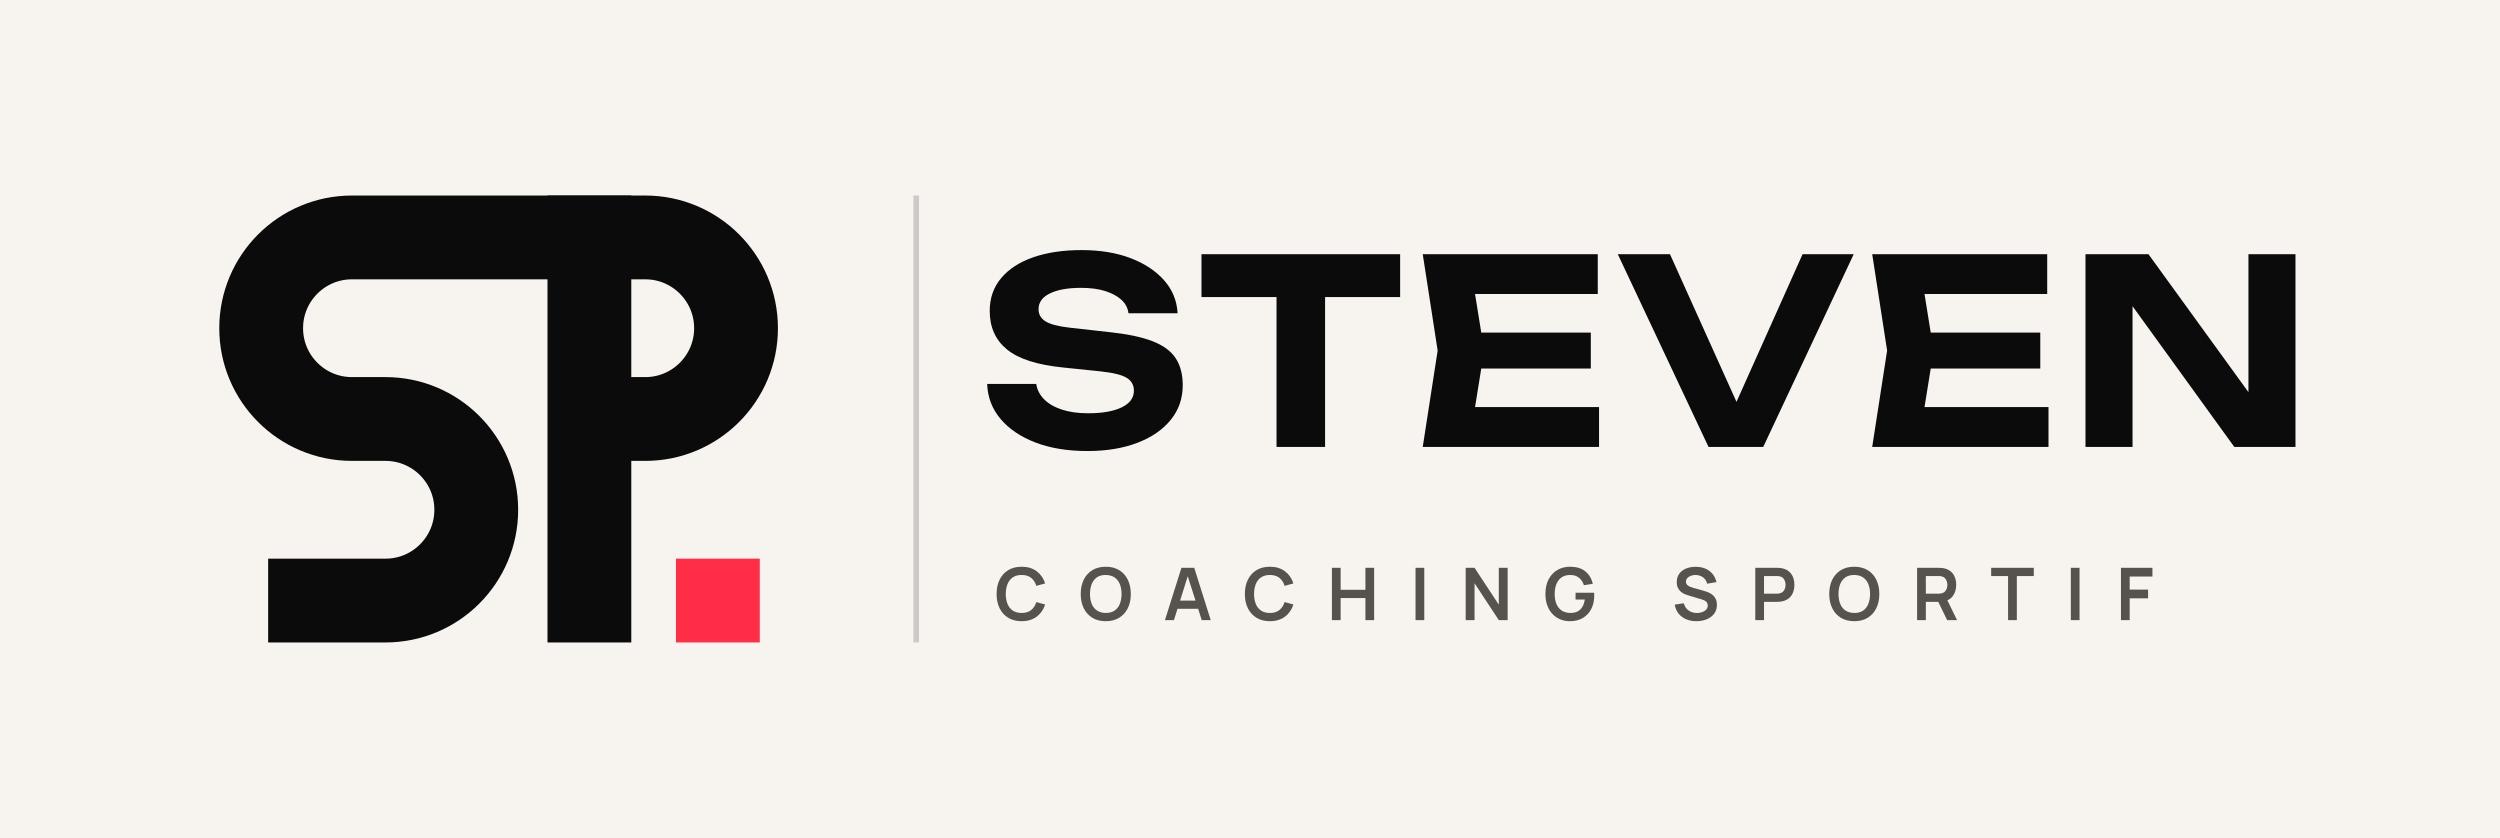
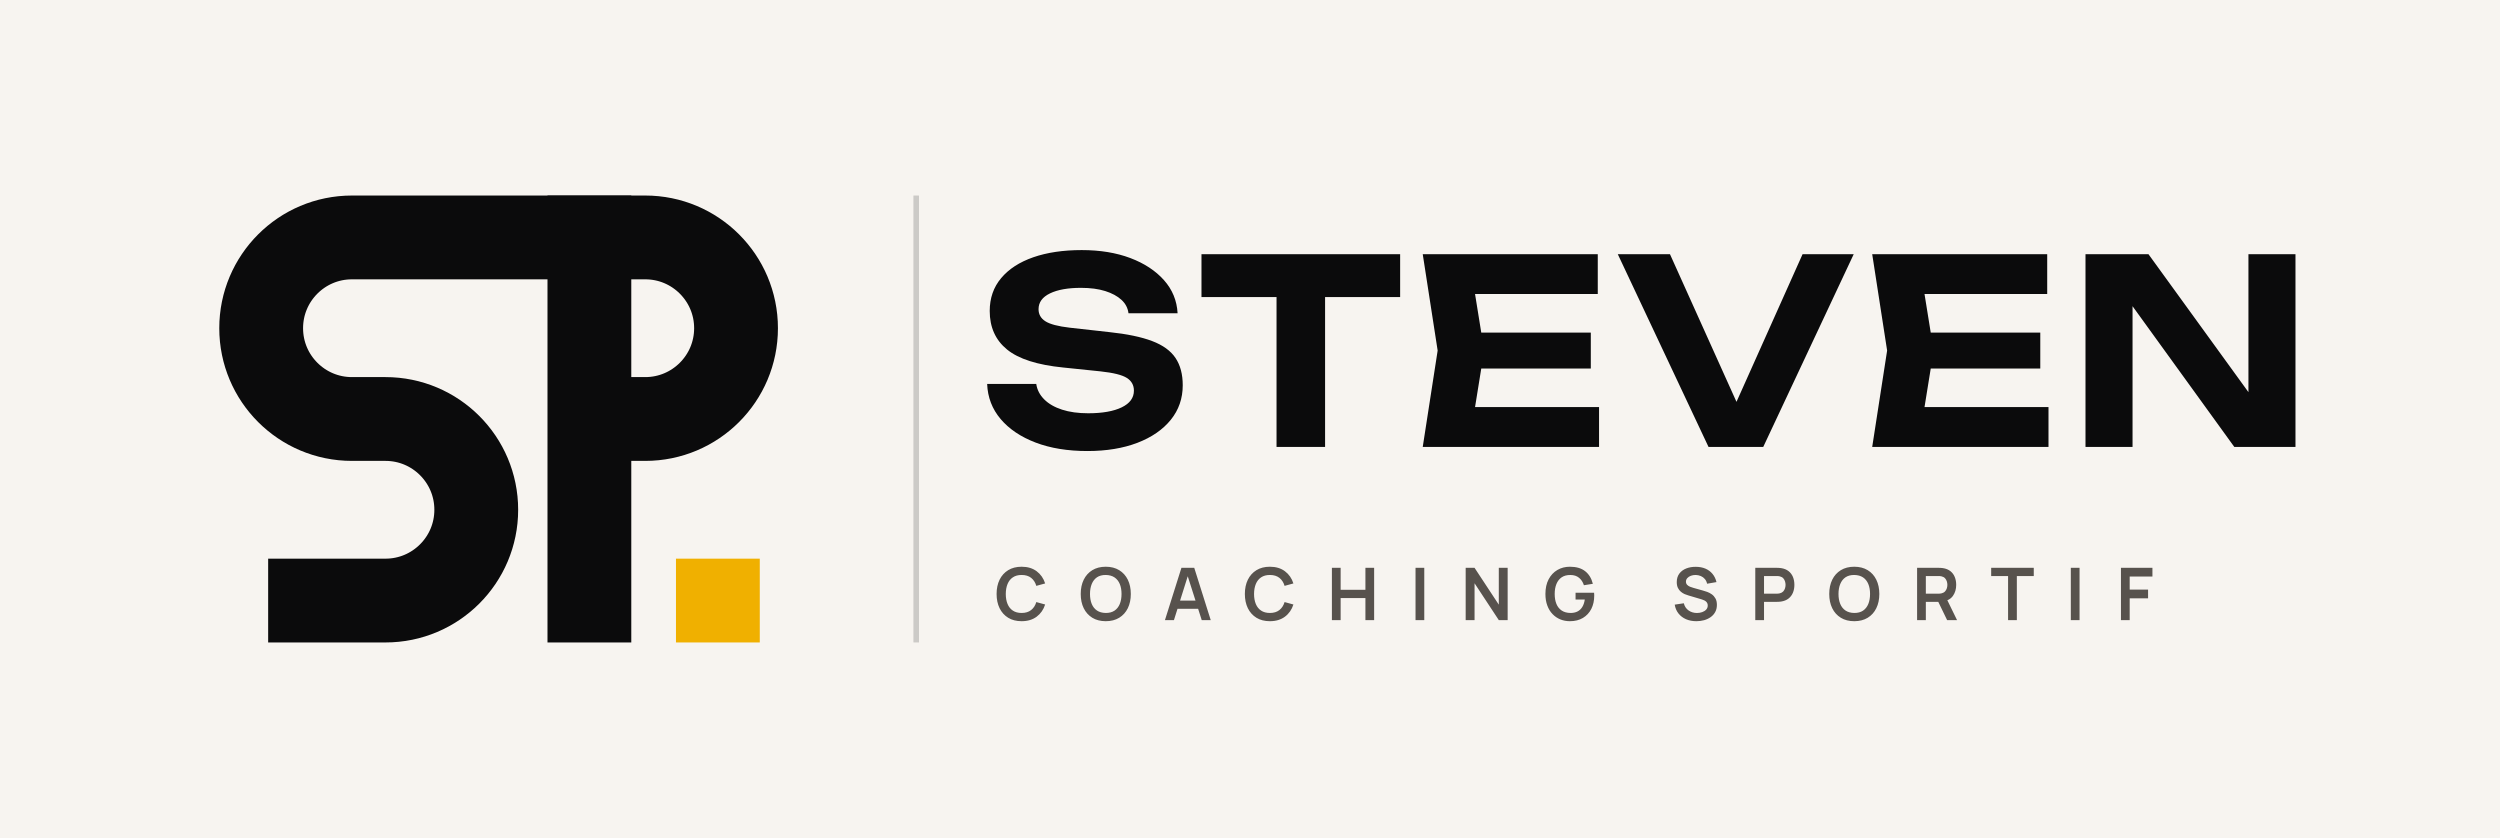
<svg xmlns="http://www.w3.org/2000/svg" viewBox="0 0 895 300" width="895" height="300">
  <defs>
    <linearGradient id="metal" x1="0" y1="0" x2="0" y2="1">
      <stop offset="0" stop-color="#FFFFFF" />
      <stop offset=".55" stop-color="#E9E4DE" />
      <stop offset="1" stop-color="#BDB6AE" />
    </linearGradient>
-     <linearGradient id="redg" x1="0" y1="0" x2="1" y2="1">
-       <stop offset="0" stop-color="#FF4D63" />
-       <stop offset="1" stop-color="#C8102E" />
+     <linearGradient id="yellowg" x1="0" y1="0" x2="1" y2="1">
+       <stop offset="0" stop-color="#FFE45C" />
+       <stop offset="1" stop-color="#E6B400" />
    </linearGradient>
    <linearGradient id="tile" x1="0" y1="0" x2="1" y2="1">
      <stop offset="0" stop-color="#1A1A1C" />
      <stop offset="1" stop-color="#0B0B0C" />
    </linearGradient>
  </defs>
  <rect width="895" height="300" fill="#F7F4F0" />
  <g transform="translate(60 30) scale(1)">
    <g transform="translate(6 0)">
      <g fill="none" stroke-linejoin="round" stroke-linecap="butt" stroke-width="30">
        <path d="M30 185 H72 A32.5 32.5 0 0 0 72 120 H60 A32.5 32.5 0 0 1 60 55 H165 A32.5 32.5 0 0 1 165 120 H145" stroke="#0B0B0C" />
        <path d="M145 40 V200" stroke="#0B0B0C" />
      </g>
-       <rect x="176" y="170" width="30" height="30" fill="#FF2D46" />
+       <rect x="176" y="170" width="30" height="30" fill="#F0B000" />
    </g>
  </g>
  <rect x="327" y="70" width="2" height="160" fill="#0B0B0C" opacity=".18" />
  <path d="M353.40 137.46L353.40 137.46L370.98 137.46Q371.44 140.59 373.83 142.98Q376.22 145.37 380.22 146.66Q384.22 147.95 389.56 147.95L389.56 147.95Q397.20 147.95 401.57 145.83Q405.94 143.72 405.94 139.85L405.94 139.85Q405.94 136.91 403.41 135.30Q400.88 133.69 393.98 132.95L393.98 132.95L380.64 131.57Q366.74 130.19 360.53 125.13Q354.32 120.07 354.32 111.33L354.32 111.33Q354.32 104.43 358.42 99.56Q362.51 94.68 369.92 92.10Q377.32 89.53 387.26 89.53L387.26 89.53Q397.10 89.53 404.65 92.38Q412.19 95.23 416.70 100.29Q421.21 105.35 421.58 112.16L421.58 112.16L404.00 112.16Q403.64 109.31 401.47 107.33Q399.31 105.35 395.68 104.20Q392.04 103.05 386.98 103.05L386.98 103.05Q379.99 103.05 375.90 105.03Q371.80 107.01 371.80 110.69L371.80 110.69Q371.80 113.45 374.24 115.01Q376.68 116.58 382.94 117.31L382.94 117.31L397.01 118.88Q406.67 119.89 412.47 122.10Q418.26 124.30 420.84 128.17Q423.42 132.03 423.42 137.92L423.42 137.92Q423.42 145.00 419.14 150.29Q414.86 155.58 407.18 158.53Q399.50 161.47 389.28 161.47L389.28 161.47Q378.70 161.47 370.75 158.44Q362.79 155.40 358.23 150.02Q353.68 144.64 353.40 137.46ZM457.00 160L457.00 98.73L474.38 98.73L474.38 160L457.00 160ZM430.13 106.36L430.13 91L501.25 91L501.25 106.36L430.13 106.36ZM519.56 119.06L569.51 119.06L569.51 131.94L519.56 131.94L519.56 119.06ZM526.73 96.98L531.33 125.50L526.73 154.02L519.46 145.74L572.46 145.74L572.46 160L509.34 160L514.68 125.50L509.34 91L572.00 91L572.00 105.26L519.46 105.26L526.73 96.98ZM597.85 91L625.45 152.27L617.90 152.27L645.32 91L663.63 91L631.24 160L611.65 160L579.17 91L597.85 91ZM680.46 119.06L730.42 119.06L730.42 131.94L680.46 131.94L680.46 119.06ZM687.64 96.98L692.24 125.50L687.64 154.02L680.37 145.74L733.36 145.74L733.36 160L670.25 160L675.59 125.50L670.25 91L732.90 91L732.90 105.26L680.37 105.26L687.64 96.98ZM769.15 91L810.55 148.13L804.94 149.14L804.94 91L821.78 91L821.78 160L799.88 160L757.84 101.86L763.45 100.84L763.45 160L746.61 160L746.61 91L769.15 91Z" fill="#0B0B0C" />
  <path d="M365.74 222.39L365.74 222.39Q362.93 222.39 360.93 221.16Q358.93 219.93 357.85 217.74Q356.78 215.54 356.78 212.64L356.78 212.64Q356.78 209.74 357.85 207.54Q358.93 205.35 360.93 204.12Q362.93 202.89 365.74 202.89L365.74 202.89Q368.97 202.89 371.13 204.51Q373.29 206.13 374.16 208.87L374.16 208.87L371.00 209.74Q370.46 207.91 369.14 206.87Q367.83 205.84 365.74 205.84L365.74 205.84Q363.85 205.84 362.60 206.69Q361.34 207.53 360.71 209.06Q360.08 210.59 360.07 212.64L360.07 212.64Q360.07 214.69 360.70 216.22Q361.33 217.75 362.59 218.59Q363.85 219.44 365.74 219.44L365.74 219.44Q367.83 219.44 369.14 218.40Q370.46 217.36 371.00 215.54L371.00 215.54L374.16 216.41Q373.29 219.15 371.13 220.77Q368.97 222.39 365.74 222.39ZM395.86 222.39L395.86 222.39Q393.05 222.39 391.05 221.16Q389.05 219.93 387.97 217.74Q386.90 215.54 386.90 212.64L386.90 212.64Q386.90 209.74 387.97 207.54Q389.05 205.35 391.05 204.12Q393.05 202.89 395.86 202.89L395.86 202.89Q398.67 202.89 400.67 204.12Q402.68 205.35 403.76 207.54Q404.83 209.74 404.83 212.64L404.83 212.64Q404.83 215.54 403.76 217.74Q402.68 219.93 400.67 221.16Q398.67 222.39 395.86 222.39ZM395.86 219.44L395.86 219.44Q397.74 219.45 399.00 218.61Q400.25 217.76 400.88 216.23Q401.51 214.69 401.51 212.64L401.51 212.64Q401.51 210.59 400.88 209.07Q400.25 207.56 399.00 206.71Q397.74 205.87 395.86 205.84L395.86 205.84Q393.97 205.83 392.72 206.67Q391.48 207.52 390.85 209.05Q390.22 210.59 390.22 212.64L390.22 212.64Q390.22 214.69 390.84 216.21Q391.46 217.72 392.72 218.57Q393.97 219.41 395.86 219.44ZM420.27 222L417.05 222L422.95 203.28L427.54 203.28L433.44 222L430.22 222L424.86 205.20L425.56 205.20L420.27 222ZM430.16 217.94L420.34 217.94L420.34 215.02L430.16 215.02L430.16 217.94ZM454.62 222.39L454.62 222.39Q451.81 222.39 449.81 221.16Q447.81 219.93 446.73 217.74Q445.66 215.54 445.66 212.64L445.66 212.64Q445.66 209.74 446.73 207.54Q447.81 205.35 449.81 204.12Q451.81 202.89 454.62 202.89L454.62 202.89Q457.85 202.89 460.01 204.51Q462.17 206.13 463.04 208.87L463.04 208.87L459.88 209.74Q459.34 207.91 458.02 206.87Q456.71 205.84 454.62 205.84L454.62 205.84Q452.73 205.84 451.48 206.69Q450.22 207.53 449.59 209.06Q448.96 210.59 448.95 212.64L448.95 212.64Q448.95 214.69 449.58 216.22Q450.21 217.75 451.47 218.59Q452.73 219.44 454.62 219.44L454.62 219.44Q456.71 219.44 458.02 218.40Q459.34 217.36 459.88 215.54L459.88 215.54L463.04 216.41Q462.17 219.15 460.01 220.77Q457.85 222.39 454.62 222.39ZM479.95 222L476.82 222L476.82 203.28L479.95 203.28L479.95 211.16L488.82 211.16L488.82 203.28L491.94 203.28L491.94 222L488.82 222L488.82 214.10L479.95 214.10L479.95 222ZM509.89 222L506.76 222L506.76 203.28L509.89 203.28L509.89 222ZM527.89 222L524.71 222L524.71 203.28L527.89 203.28L536.57 216.47L536.57 203.28L539.74 203.28L539.74 222L536.57 222L527.89 208.81L527.89 222ZM562.02 222.39L562.02 222.39Q560.20 222.39 558.61 221.75Q557.02 221.10 555.82 219.85Q554.61 218.61 553.94 216.79Q553.26 214.98 553.26 212.64L553.26 212.64Q553.26 209.57 554.41 207.39Q555.55 205.22 557.54 204.05Q559.53 202.89 562.02 202.89L562.02 202.89Q565.48 202.89 567.50 204.50Q569.52 206.10 570.24 209L570.24 209L567.04 209.51Q566.51 207.84 565.30 206.85Q564.09 205.85 562.22 205.85L562.22 205.85Q560.33 205.83 559.09 206.67Q557.84 207.52 557.21 209.05Q556.58 210.59 556.58 212.64L556.58 212.64Q556.58 214.69 557.20 216.21Q557.82 217.72 559.08 218.57Q560.33 219.41 562.22 219.44L562.22 219.44Q563.64 219.45 564.70 218.93Q565.77 218.40 566.44 217.33Q567.12 216.25 567.35 214.64L567.35 214.64L564.05 214.64L564.05 212.19L570.68 212.19Q570.71 212.39 570.72 212.80Q570.73 213.20 570.73 213.28L570.73 213.28Q570.73 215.93 569.69 217.99Q568.64 220.05 566.69 221.22Q564.74 222.39 562.02 222.39ZM607.30 222.39L607.30 222.39Q605.25 222.39 603.60 221.68Q601.96 220.96 600.90 219.63Q599.84 218.29 599.55 216.46L599.55 216.46L602.80 215.97Q603.22 217.63 604.51 218.54Q605.81 219.45 607.50 219.45L607.50 219.45Q608.50 219.45 609.38 219.14Q610.27 218.83 610.82 218.23Q611.37 217.63 611.37 216.76L611.37 216.76Q611.37 216.37 611.24 216.04Q611.11 215.71 610.86 215.45Q610.60 215.19 610.21 214.97Q609.81 214.76 609.29 214.60L609.29 214.60L604.46 213.17Q603.83 212.99 603.11 212.69Q602.39 212.38 601.75 211.84Q601.10 211.30 600.69 210.46Q600.28 209.62 600.28 208.39L600.28 208.39Q600.28 206.58 601.20 205.35Q602.12 204.13 603.67 203.51Q605.22 202.90 607.12 202.92L607.12 202.92Q609.04 202.93 610.55 203.57Q612.06 204.22 613.07 205.44Q614.09 206.66 614.50 208.39L614.50 208.39L611.14 208.97Q610.93 207.99 610.34 207.29Q609.75 206.59 608.90 206.23Q608.04 205.87 607.08 205.84L607.08 205.84Q606.15 205.83 605.35 206.12Q604.55 206.41 604.06 206.96Q603.57 207.50 603.57 208.23L603.57 208.23Q603.57 208.92 603.99 209.36Q604.40 209.79 605.02 210.05Q605.64 210.30 606.28 210.47L606.28 210.47L609.63 211.41Q610.32 211.59 611.18 211.90Q612.03 212.21 612.83 212.77Q613.62 213.33 614.13 214.24Q614.65 215.15 614.65 216.55L614.65 216.55Q614.65 218.01 614.04 219.11Q613.44 220.21 612.41 220.93Q611.38 221.66 610.07 222.03Q608.75 222.39 607.30 222.39ZM631.52 222L628.39 222L628.39 203.28L636.12 203.28Q636.40 203.28 636.83 203.30Q637.25 203.32 637.62 203.38L637.62 203.38Q639.24 203.63 640.30 204.46Q641.36 205.29 641.88 206.56Q642.39 207.83 642.39 209.38L642.39 209.38Q642.39 210.91 641.87 212.18Q641.35 213.45 640.29 214.28Q639.23 215.11 637.62 215.36L637.62 215.36Q637.25 215.41 636.82 215.44Q636.38 215.46 636.12 215.46L636.12 215.46L631.52 215.46L631.52 222ZM631.52 206.22L631.52 212.54L635.99 212.54Q636.25 212.54 636.58 212.51Q636.90 212.48 637.18 212.41L637.18 212.41Q637.96 212.21 638.41 211.72Q638.85 211.22 639.04 210.60Q639.23 209.97 639.23 209.38L639.23 209.38Q639.23 208.78 639.04 208.15Q638.85 207.52 638.41 207.02Q637.96 206.53 637.18 206.34L637.18 206.34Q636.90 206.26 636.58 206.24Q636.25 206.22 635.99 206.22L635.99 206.22L631.52 206.22ZM663.83 222.39L663.83 222.39Q661.02 222.39 659.02 221.16Q657.01 219.93 655.94 217.74Q654.87 215.54 654.87 212.64L654.87 212.64Q654.87 209.74 655.94 207.54Q657.01 205.35 659.02 204.12Q661.02 202.89 663.83 202.89L663.83 202.89Q666.63 202.89 668.64 204.12Q670.65 205.35 671.72 207.54Q672.80 209.74 672.80 212.64L672.80 212.64Q672.80 215.54 671.72 217.74Q670.65 219.93 668.64 221.16Q666.63 222.39 663.83 222.39ZM663.83 219.44L663.83 219.44Q665.71 219.45 666.97 218.61Q668.22 217.76 668.85 216.23Q669.48 214.69 669.48 212.64L669.48 212.64Q669.48 210.59 668.85 209.07Q668.22 207.56 666.97 206.71Q665.71 205.87 663.83 205.84L663.83 205.84Q661.94 205.83 660.69 206.67Q659.45 207.52 658.82 209.05Q658.18 210.59 658.18 212.64L658.18 212.64Q658.18 214.69 658.81 216.21Q659.43 217.72 660.69 218.57Q661.94 219.41 663.83 219.44ZM689.45 222L686.32 222L686.32 203.28L694.05 203.28Q694.32 203.28 694.75 203.30Q695.18 203.32 695.55 203.38L695.55 203.38Q697.17 203.63 698.23 204.46Q699.29 205.29 699.80 206.56Q700.32 207.83 700.32 209.38L700.32 209.38Q700.32 211.66 699.16 213.31Q698.00 214.95 695.61 215.34L695.61 215.34L694.27 215.46L689.45 215.46L689.45 222ZM700.62 222L697.07 222L693.38 214.38L696.56 213.68L700.62 222ZM689.45 206.22L689.45 212.54L693.92 212.54Q694.18 212.54 694.51 212.51Q694.83 212.48 695.10 212.41L695.10 212.41Q695.88 212.21 696.33 211.72Q696.78 211.22 696.97 210.60Q697.16 209.97 697.16 209.38L697.16 209.38Q697.16 208.78 696.97 208.15Q696.78 207.52 696.33 207.02Q695.88 206.53 695.10 206.34L695.10 206.34Q694.83 206.26 694.51 206.24Q694.18 206.22 693.92 206.22L693.92 206.22L689.45 206.22ZM722.03 222L718.89 222L718.89 206.22L712.84 206.22L712.84 203.28L728.09 203.28L728.09 206.22L722.03 206.22L722.03 222ZM744.48 222L741.35 222L741.35 203.28L744.48 203.28L744.48 222ZM762.43 222L759.30 222L759.30 203.28L770.57 203.28L770.57 206.41L762.43 206.41L762.43 211.08L769.01 211.08L769.01 214.20L762.43 214.20L762.43 222Z" fill="#57524D" />
</svg>
